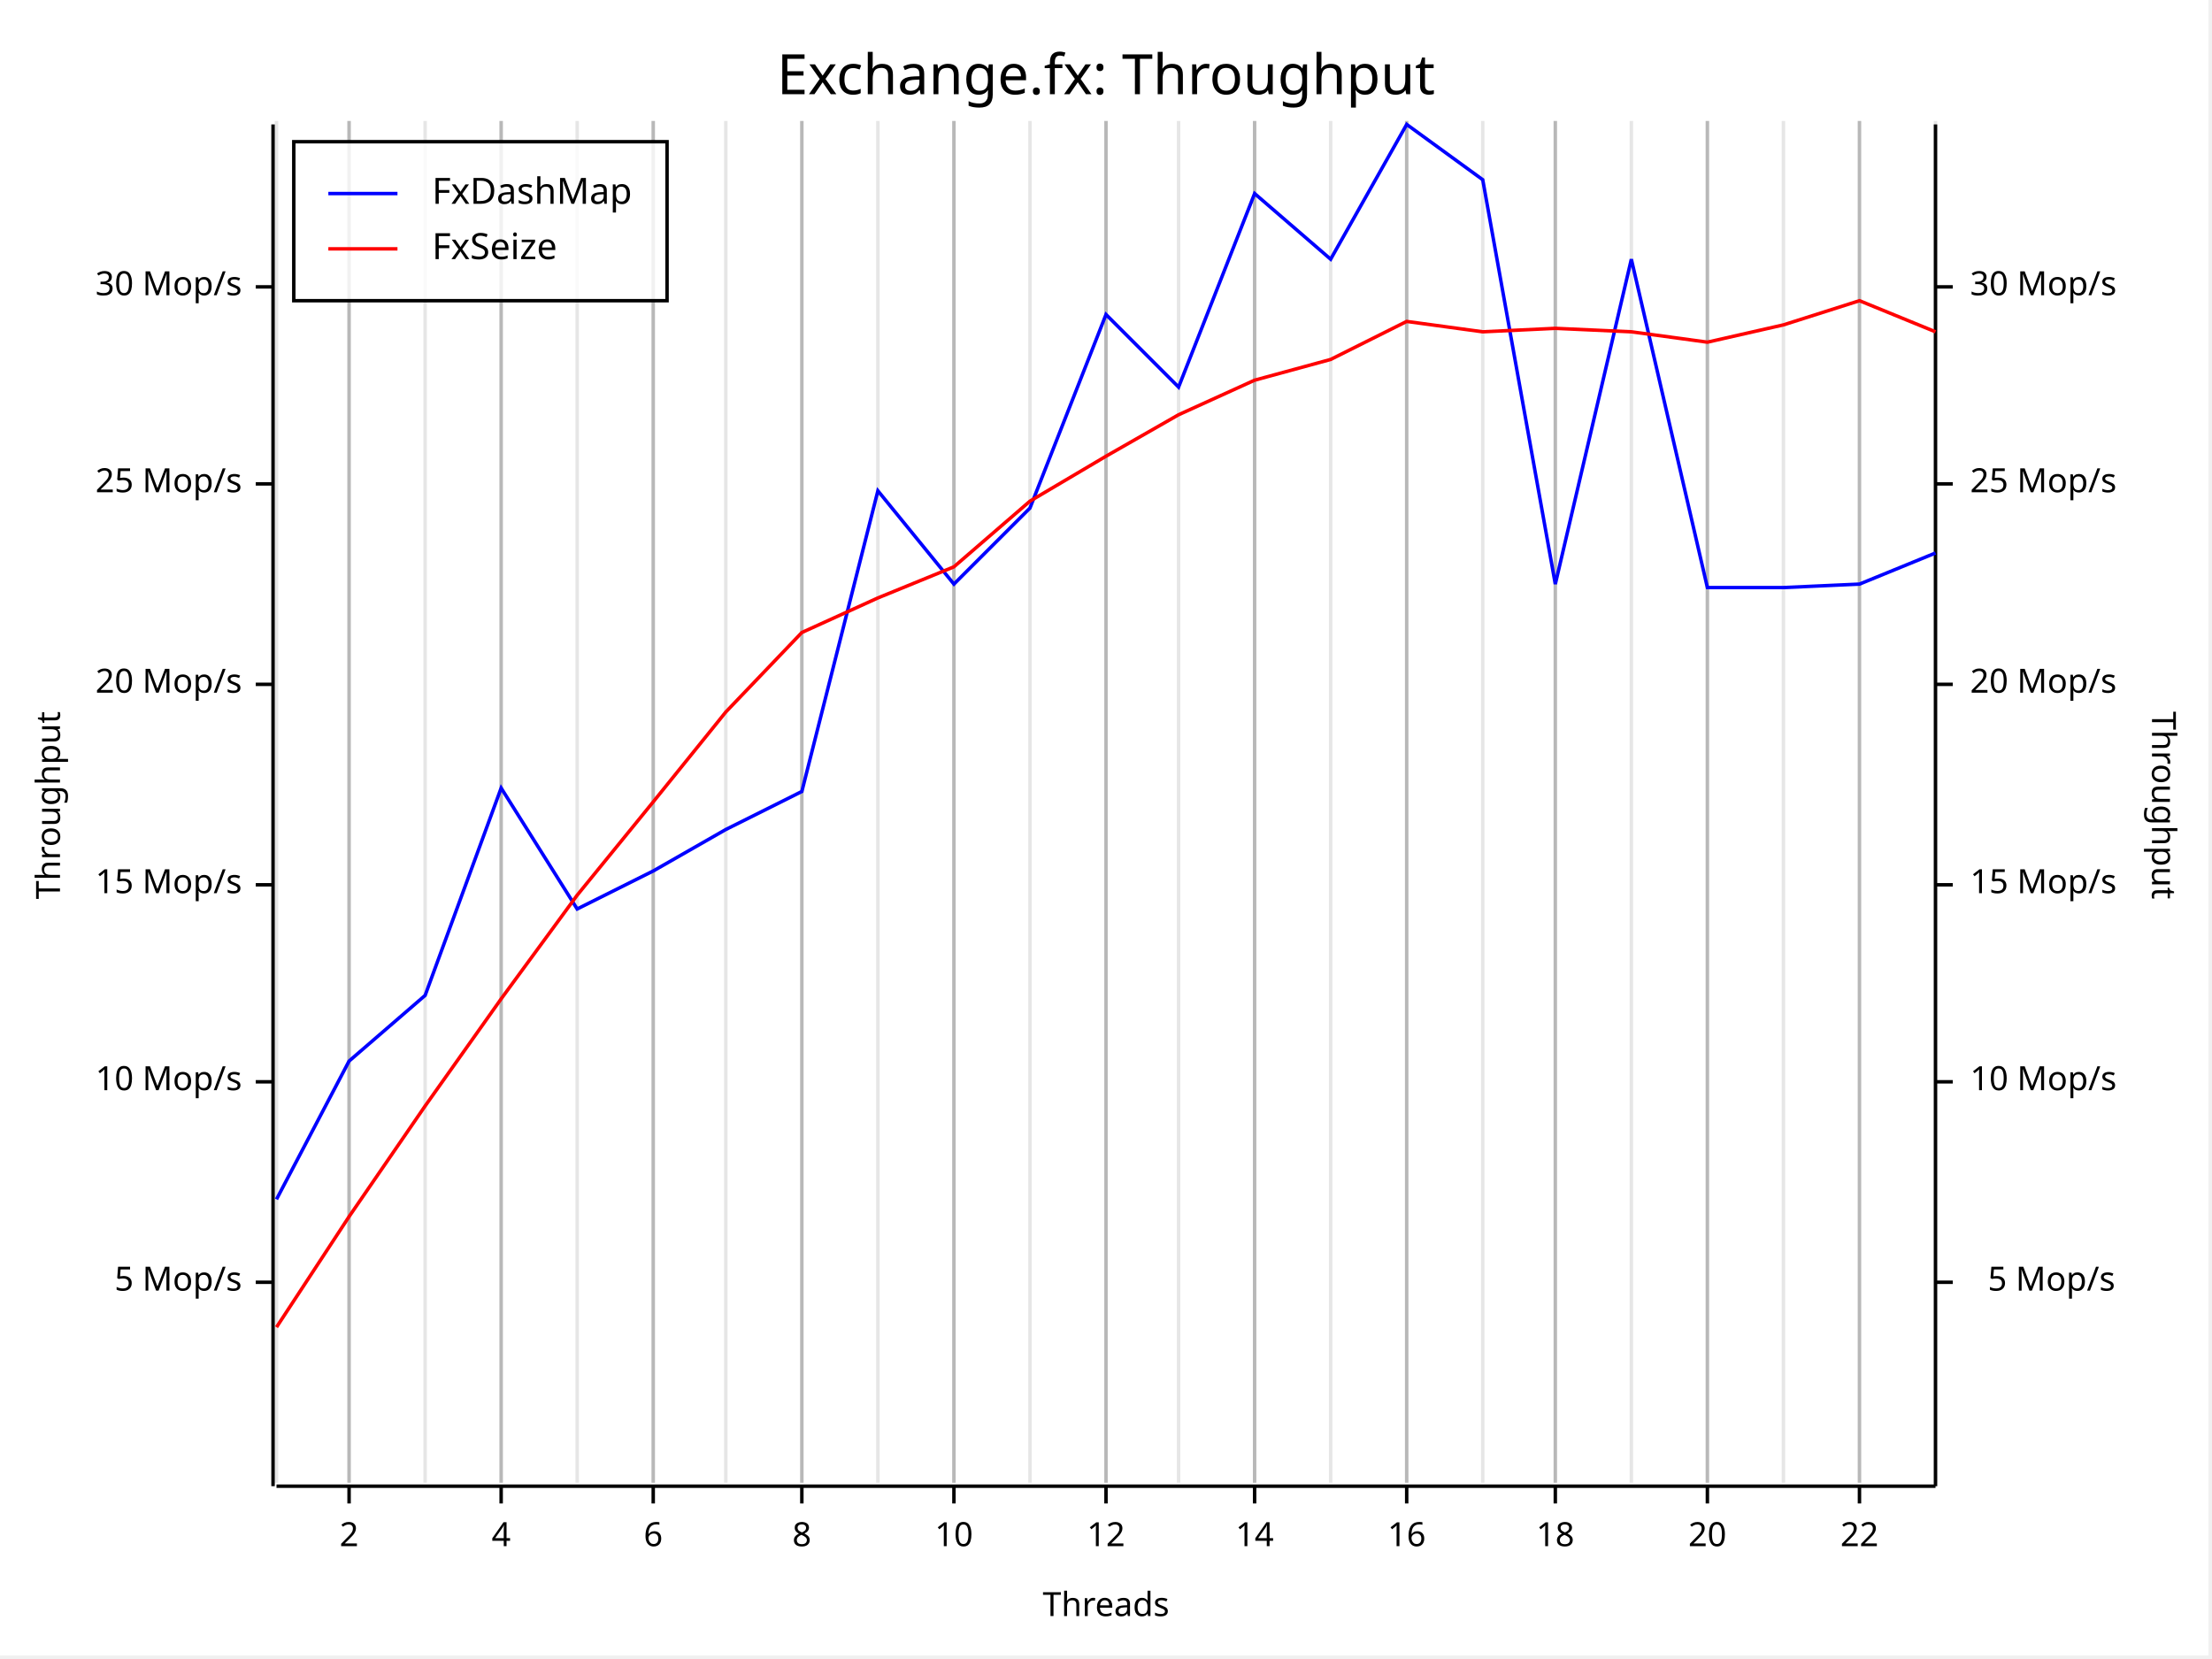
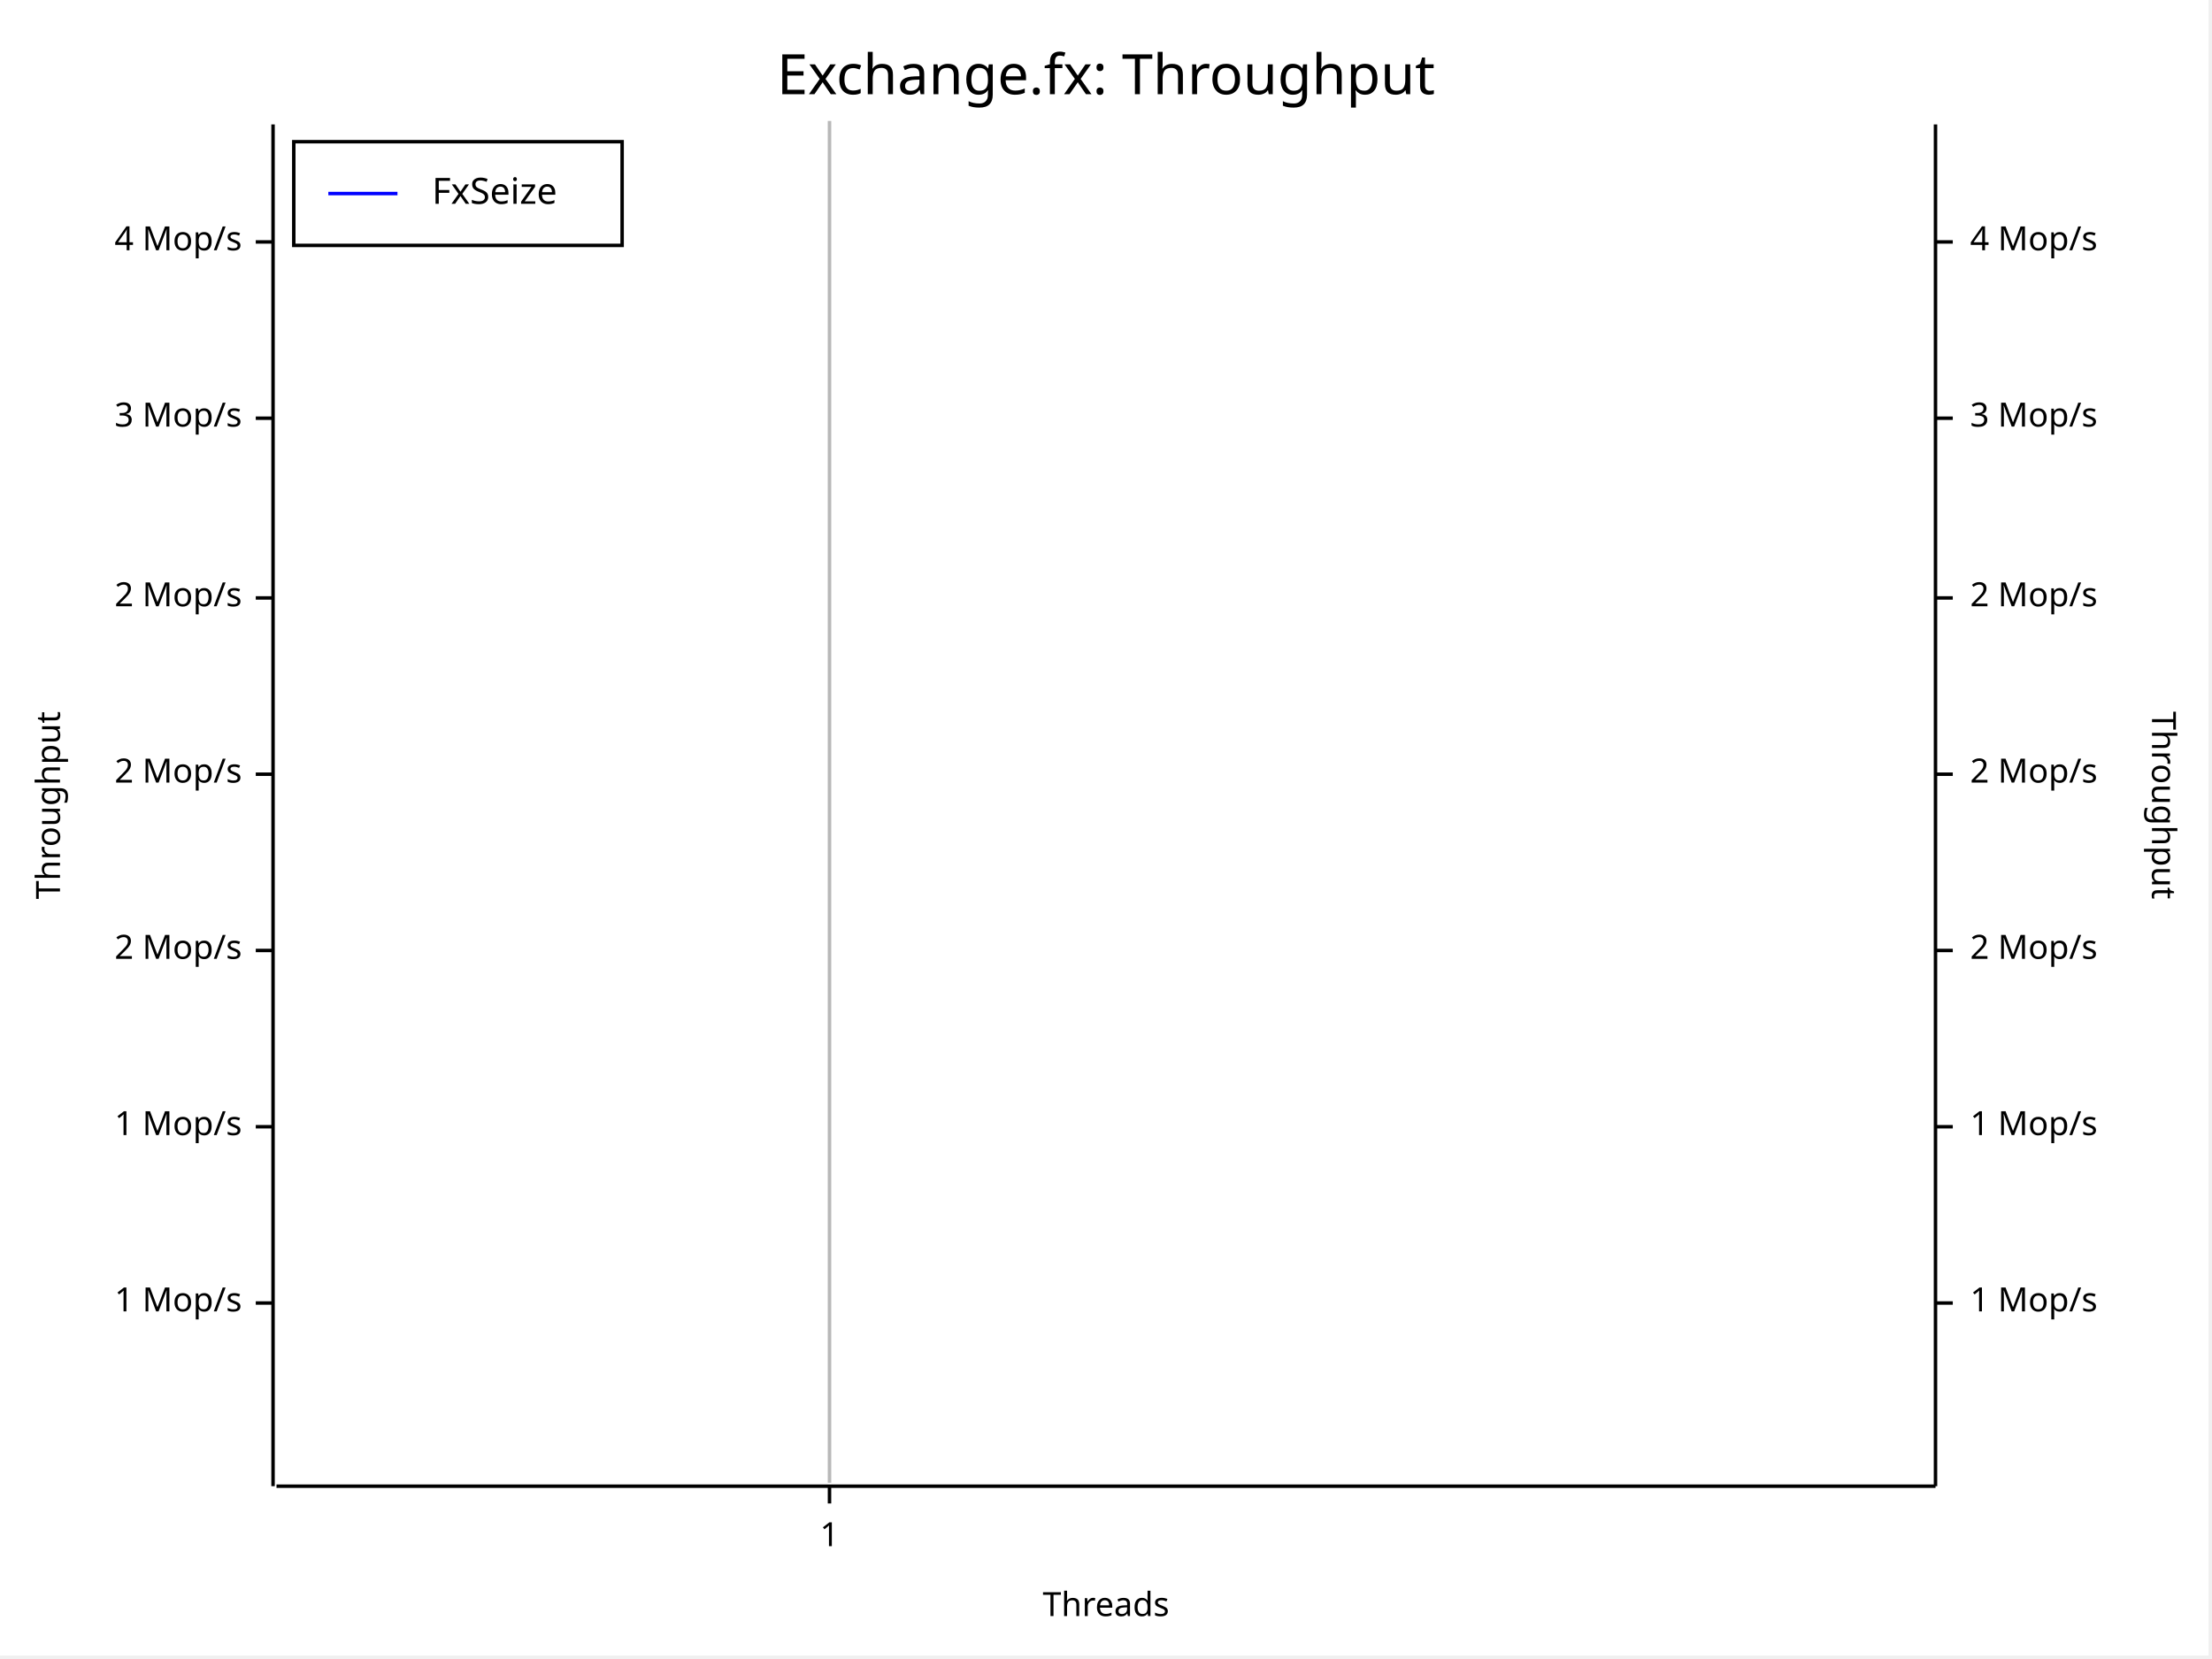
<svg xmlns="http://www.w3.org/2000/svg" width="640" height="480" viewBox="0 0 640 480">
  <rect x="0" y="0" width="639" height="479" opacity="1" fill="#FFFFFF" stroke="none" />
  <text x="320" y="15" dy="0.76em" text-anchor="middle" font-family="Fira Code" font-size="16.129" opacity="1" fill="#000000">
Exchange.fx: Throughput
</text>
-   <line opacity="0.1" stroke="#000000" stroke-width="1" x1="80" y1="429" x2="80" y2="35" />
-   <line opacity="0.1" stroke="#000000" stroke-width="1" x1="101" y1="429" x2="101" y2="35" />
-   <line opacity="0.1" stroke="#000000" stroke-width="1" x1="123" y1="429" x2="123" y2="35" />
-   <line opacity="0.1" stroke="#000000" stroke-width="1" x1="145" y1="429" x2="145" y2="35" />
-   <line opacity="0.1" stroke="#000000" stroke-width="1" x1="167" y1="429" x2="167" y2="35" />
-   <line opacity="0.1" stroke="#000000" stroke-width="1" x1="189" y1="429" x2="189" y2="35" />
-   <line opacity="0.1" stroke="#000000" stroke-width="1" x1="210" y1="429" x2="210" y2="35" />
-   <line opacity="0.1" stroke="#000000" stroke-width="1" x1="232" y1="429" x2="232" y2="35" />
-   <line opacity="0.1" stroke="#000000" stroke-width="1" x1="254" y1="429" x2="254" y2="35" />
-   <line opacity="0.1" stroke="#000000" stroke-width="1" x1="276" y1="429" x2="276" y2="35" />
-   <line opacity="0.1" stroke="#000000" stroke-width="1" x1="298" y1="429" x2="298" y2="35" />
-   <line opacity="0.1" stroke="#000000" stroke-width="1" x1="320" y1="429" x2="320" y2="35" />
-   <line opacity="0.1" stroke="#000000" stroke-width="1" x1="341" y1="429" x2="341" y2="35" />
-   <line opacity="0.1" stroke="#000000" stroke-width="1" x1="363" y1="429" x2="363" y2="35" />
-   <line opacity="0.1" stroke="#000000" stroke-width="1" x1="385" y1="429" x2="385" y2="35" />
-   <line opacity="0.1" stroke="#000000" stroke-width="1" x1="407" y1="429" x2="407" y2="35" />
-   <line opacity="0.1" stroke="#000000" stroke-width="1" x1="429" y1="429" x2="429" y2="35" />
-   <line opacity="0.1" stroke="#000000" stroke-width="1" x1="450" y1="429" x2="450" y2="35" />
-   <line opacity="0.1" stroke="#000000" stroke-width="1" x1="472" y1="429" x2="472" y2="35" />
-   <line opacity="0.1" stroke="#000000" stroke-width="1" x1="494" y1="429" x2="494" y2="35" />
-   <line opacity="0.1" stroke="#000000" stroke-width="1" x1="516" y1="429" x2="516" y2="35" />
-   <line opacity="0.1" stroke="#000000" stroke-width="1" x1="538" y1="429" x2="538" y2="35" />
-   <line opacity="0.1" stroke="#000000" stroke-width="1" x1="560" y1="429" x2="560" y2="35" />
+   <line opacity="0.1" stroke="#000000" stroke-width="1" x1="240" y1="429" x2="240" y2="35" />
  <text x="10" y="233" dy="0.76em" text-anchor="middle" font-family="sans-serif" font-size="9.677" opacity="1" fill="#000000" transform="rotate(270, 10, 233)">
Throughput
</text>
  <text x="320" y="470" dy="-0.5ex" text-anchor="middle" font-family="sans-serif" font-size="9.677" opacity="1" fill="#000000">
Threads
</text>
  <text x="630" y="233" dy="0.76em" text-anchor="middle" font-family="sans-serif" font-size="9.677" opacity="1" fill="#000000" transform="rotate(90, 630, 233)">
Throughput
</text>
-   <line opacity="0.2" stroke="#000000" stroke-width="1" x1="101" y1="429" x2="101" y2="35" />
-   <line opacity="0.2" stroke="#000000" stroke-width="1" x1="145" y1="429" x2="145" y2="35" />
-   <line opacity="0.2" stroke="#000000" stroke-width="1" x1="189" y1="429" x2="189" y2="35" />
-   <line opacity="0.2" stroke="#000000" stroke-width="1" x1="232" y1="429" x2="232" y2="35" />
-   <line opacity="0.2" stroke="#000000" stroke-width="1" x1="276" y1="429" x2="276" y2="35" />
-   <line opacity="0.2" stroke="#000000" stroke-width="1" x1="320" y1="429" x2="320" y2="35" />
-   <line opacity="0.2" stroke="#000000" stroke-width="1" x1="363" y1="429" x2="363" y2="35" />
-   <line opacity="0.2" stroke="#000000" stroke-width="1" x1="407" y1="429" x2="407" y2="35" />
-   <line opacity="0.2" stroke="#000000" stroke-width="1" x1="450" y1="429" x2="450" y2="35" />
-   <line opacity="0.2" stroke="#000000" stroke-width="1" x1="494" y1="429" x2="494" y2="35" />
-   <line opacity="0.2" stroke="#000000" stroke-width="1" x1="538" y1="429" x2="538" y2="35" />
+   <line opacity="0.2" stroke="#000000" stroke-width="1" x1="240" y1="429" x2="240" y2="35" />
  <polyline fill="none" opacity="1" stroke="#000000" stroke-width="1" points="79,36 79,430 " />
-   <text x="70" y="371" dy="0.5ex" text-anchor="end" font-family="sans-serif" font-size="9.677" opacity="1" fill="#000000">
- 5 Mop/s
+   <text x="70" y="377" dy="0.5ex" text-anchor="end" font-family="sans-serif" font-size="9.677" opacity="1" fill="#000000">
+ 1 Mop/s
</text>
-   <polyline fill="none" opacity="1" stroke="#000000" stroke-width="1" points="74,371 79,371 " />
-   <text x="70" y="313" dy="0.5ex" text-anchor="end" font-family="sans-serif" font-size="9.677" opacity="1" fill="#000000">
- 10 Mop/s
+   <polyline fill="none" opacity="1" stroke="#000000" stroke-width="1" points="74,377 79,377 " />
+   <text x="70" y="326" dy="0.5ex" text-anchor="end" font-family="sans-serif" font-size="9.677" opacity="1" fill="#000000">
+ 1 Mop/s
</text>
-   <polyline fill="none" opacity="1" stroke="#000000" stroke-width="1" points="74,313 79,313 " />
-   <text x="70" y="256" dy="0.5ex" text-anchor="end" font-family="sans-serif" font-size="9.677" opacity="1" fill="#000000">
- 15 Mop/s
+   <polyline fill="none" opacity="1" stroke="#000000" stroke-width="1" points="74,326 79,326 " />
+   <text x="70" y="275" dy="0.5ex" text-anchor="end" font-family="sans-serif" font-size="9.677" opacity="1" fill="#000000">
+ 2 Mop/s
</text>
-   <polyline fill="none" opacity="1" stroke="#000000" stroke-width="1" points="74,256 79,256 " />
-   <text x="70" y="198" dy="0.5ex" text-anchor="end" font-family="sans-serif" font-size="9.677" opacity="1" fill="#000000">
- 20 Mop/s
+   <polyline fill="none" opacity="1" stroke="#000000" stroke-width="1" points="74,275 79,275 " />
+   <text x="70" y="224" dy="0.5ex" text-anchor="end" font-family="sans-serif" font-size="9.677" opacity="1" fill="#000000">
+ 2 Mop/s
</text>
-   <polyline fill="none" opacity="1" stroke="#000000" stroke-width="1" points="74,198 79,198 " />
-   <text x="70" y="140" dy="0.5ex" text-anchor="end" font-family="sans-serif" font-size="9.677" opacity="1" fill="#000000">
- 25 Mop/s
+   <polyline fill="none" opacity="1" stroke="#000000" stroke-width="1" points="74,224 79,224 " />
+   <text x="70" y="173" dy="0.5ex" text-anchor="end" font-family="sans-serif" font-size="9.677" opacity="1" fill="#000000">
+ 2 Mop/s
</text>
-   <polyline fill="none" opacity="1" stroke="#000000" stroke-width="1" points="74,140 79,140 " />
-   <text x="70" y="83" dy="0.5ex" text-anchor="end" font-family="sans-serif" font-size="9.677" opacity="1" fill="#000000">
- 30 Mop/s
+   <polyline fill="none" opacity="1" stroke="#000000" stroke-width="1" points="74,173 79,173 " />
+   <text x="70" y="121" dy="0.5ex" text-anchor="end" font-family="sans-serif" font-size="9.677" opacity="1" fill="#000000">
+ 3 Mop/s
</text>
-   <polyline fill="none" opacity="1" stroke="#000000" stroke-width="1" points="74,83 79,83 " />
+   <polyline fill="none" opacity="1" stroke="#000000" stroke-width="1" points="74,121 79,121 " />
+   <text x="70" y="70" dy="0.5ex" text-anchor="end" font-family="sans-serif" font-size="9.677" opacity="1" fill="#000000">
+ 4 Mop/s
+ </text>
+   <polyline fill="none" opacity="1" stroke="#000000" stroke-width="1" points="74,70 79,70 " />
  <polyline fill="none" opacity="1" stroke="#000000" stroke-width="1" points="80,430 560,430 " />
-   <text x="101" y="440" dy="0.76em" text-anchor="middle" font-family="sans-serif" font-size="9.677" opacity="1" fill="#000000">
- 2
+   <text x="240" y="440" dy="0.76em" text-anchor="middle" font-family="sans-serif" font-size="9.677" opacity="1" fill="#000000">
+ 1
</text>
-   <polyline fill="none" opacity="1" stroke="#000000" stroke-width="1" points="101,430 101,435 " />
-   <text x="145" y="440" dy="0.76em" text-anchor="middle" font-family="sans-serif" font-size="9.677" opacity="1" fill="#000000">
- 4
+   <polyline fill="none" opacity="1" stroke="#000000" stroke-width="1" points="240,430 240,435 " />
+   <polyline fill="none" opacity="1" stroke="#000000" stroke-width="1" points="560,36 560,430 " />
+   <text x="570" y="377" dy="0.5ex" text-anchor="start" font-family="sans-serif" font-size="9.677" opacity="1" fill="#000000">
+ 1 Mop/s
</text>
-   <polyline fill="none" opacity="1" stroke="#000000" stroke-width="1" points="145,430 145,435 " />
-   <text x="189" y="440" dy="0.76em" text-anchor="middle" font-family="sans-serif" font-size="9.677" opacity="1" fill="#000000">
- 6
+   <polyline fill="none" opacity="1" stroke="#000000" stroke-width="1" points="560,377 565,377 " />
+   <text x="570" y="326" dy="0.5ex" text-anchor="start" font-family="sans-serif" font-size="9.677" opacity="1" fill="#000000">
+ 1 Mop/s
</text>
-   <polyline fill="none" opacity="1" stroke="#000000" stroke-width="1" points="189,430 189,435 " />
-   <text x="232" y="440" dy="0.76em" text-anchor="middle" font-family="sans-serif" font-size="9.677" opacity="1" fill="#000000">
- 8
+   <polyline fill="none" opacity="1" stroke="#000000" stroke-width="1" points="560,326 565,326 " />
+   <text x="570" y="275" dy="0.5ex" text-anchor="start" font-family="sans-serif" font-size="9.677" opacity="1" fill="#000000">
+ 2 Mop/s
</text>
-   <polyline fill="none" opacity="1" stroke="#000000" stroke-width="1" points="232,430 232,435 " />
-   <text x="276" y="440" dy="0.76em" text-anchor="middle" font-family="sans-serif" font-size="9.677" opacity="1" fill="#000000">
- 10
+   <polyline fill="none" opacity="1" stroke="#000000" stroke-width="1" points="560,275 565,275 " />
+   <text x="570" y="224" dy="0.5ex" text-anchor="start" font-family="sans-serif" font-size="9.677" opacity="1" fill="#000000">
+ 2 Mop/s
</text>
-   <polyline fill="none" opacity="1" stroke="#000000" stroke-width="1" points="276,430 276,435 " />
-   <text x="320" y="440" dy="0.76em" text-anchor="middle" font-family="sans-serif" font-size="9.677" opacity="1" fill="#000000">
- 12
+   <polyline fill="none" opacity="1" stroke="#000000" stroke-width="1" points="560,224 565,224 " />
+   <text x="570" y="173" dy="0.5ex" text-anchor="start" font-family="sans-serif" font-size="9.677" opacity="1" fill="#000000">
+ 2 Mop/s
</text>
-   <polyline fill="none" opacity="1" stroke="#000000" stroke-width="1" points="320,430 320,435 " />
-   <text x="363" y="440" dy="0.76em" text-anchor="middle" font-family="sans-serif" font-size="9.677" opacity="1" fill="#000000">
- 14
+   <polyline fill="none" opacity="1" stroke="#000000" stroke-width="1" points="560,173 565,173 " />
+   <text x="570" y="121" dy="0.5ex" text-anchor="start" font-family="sans-serif" font-size="9.677" opacity="1" fill="#000000">
+ 3 Mop/s
</text>
-   <polyline fill="none" opacity="1" stroke="#000000" stroke-width="1" points="363,430 363,435 " />
-   <text x="407" y="440" dy="0.76em" text-anchor="middle" font-family="sans-serif" font-size="9.677" opacity="1" fill="#000000">
- 16
+   <polyline fill="none" opacity="1" stroke="#000000" stroke-width="1" points="560,121 565,121 " />
+   <text x="570" y="70" dy="0.5ex" text-anchor="start" font-family="sans-serif" font-size="9.677" opacity="1" fill="#000000">
+ 4 Mop/s
</text>
-   <polyline fill="none" opacity="1" stroke="#000000" stroke-width="1" points="407,430 407,435 " />
-   <text x="450" y="440" dy="0.76em" text-anchor="middle" font-family="sans-serif" font-size="9.677" opacity="1" fill="#000000">
- 18
- </text>
-   <polyline fill="none" opacity="1" stroke="#000000" stroke-width="1" points="450,430 450,435 " />
-   <text x="494" y="440" dy="0.76em" text-anchor="middle" font-family="sans-serif" font-size="9.677" opacity="1" fill="#000000">
- 20
- </text>
-   <polyline fill="none" opacity="1" stroke="#000000" stroke-width="1" points="494,430 494,435 " />
-   <text x="538" y="440" dy="0.76em" text-anchor="middle" font-family="sans-serif" font-size="9.677" opacity="1" fill="#000000">
- 22
- </text>
-   <polyline fill="none" opacity="1" stroke="#000000" stroke-width="1" points="538,430 538,435 " />
-   <polyline fill="none" opacity="1" stroke="#000000" stroke-width="1" points="560,36 560,430 " />
-   <text x="612" y="371" dy="0.5ex" text-anchor="end" font-family="sans-serif" font-size="9.677" opacity="1" fill="#000000">
- 5 Mop/s
- </text>
-   <polyline fill="none" opacity="1" stroke="#000000" stroke-width="1" points="560,371 565,371 " />
-   <text x="570" y="313" dy="0.5ex" text-anchor="start" font-family="sans-serif" font-size="9.677" opacity="1" fill="#000000">
- 10 Mop/s
- </text>
-   <polyline fill="none" opacity="1" stroke="#000000" stroke-width="1" points="560,313 565,313 " />
-   <text x="570" y="256" dy="0.5ex" text-anchor="start" font-family="sans-serif" font-size="9.677" opacity="1" fill="#000000">
- 15 Mop/s
- </text>
-   <polyline fill="none" opacity="1" stroke="#000000" stroke-width="1" points="560,256 565,256 " />
-   <text x="570" y="198" dy="0.5ex" text-anchor="start" font-family="sans-serif" font-size="9.677" opacity="1" fill="#000000">
- 20 Mop/s
- </text>
-   <polyline fill="none" opacity="1" stroke="#000000" stroke-width="1" points="560,198 565,198 " />
-   <text x="570" y="140" dy="0.5ex" text-anchor="start" font-family="sans-serif" font-size="9.677" opacity="1" fill="#000000">
- 25 Mop/s
- </text>
-   <polyline fill="none" opacity="1" stroke="#000000" stroke-width="1" points="560,140 565,140 " />
-   <text x="570" y="83" dy="0.5ex" text-anchor="start" font-family="sans-serif" font-size="9.677" opacity="1" fill="#000000">
- 30 Mop/s
- </text>
-   <polyline fill="none" opacity="1" stroke="#000000" stroke-width="1" points="560,83 565,83 " />
-   <polyline fill="none" opacity="1" stroke="#0000FF" stroke-width="1" points="80,347 101,307 123,288 145,228 167,263 189,252 210,240 232,229 254,142 276,169 298,147 320,91 341,112 363,56 385,75 407,36 429,52 450,169 472,75 494,170 516,170 538,169 560,160 " />
-   <polyline fill="none" opacity="1" stroke="#FF0000" stroke-width="1" points="80,384 101,352 123,320 145,289 167,259 189,232 210,206 232,183 254,173 276,164 298,145 320,132 341,120 363,110 385,104 407,93 429,96 450,95 472,96 494,99 516,94 538,87 560,96 " />
-   <rect x="85" y="41" width="108" height="46" opacity="0.8" fill="#FFFFFF" stroke="none" />
-   <rect x="85" y="41" width="108" height="46" opacity="1" fill="none" stroke="#000000" />
+   <polyline fill="none" opacity="1" stroke="#000000" stroke-width="1" points="560,70 565,70 " />
+   <polyline fill="none" opacity="1" stroke="#0000FF" stroke-width="1" points="240,36 " />
+   <rect x="85" y="41" width="95" height="30" opacity="0.8" fill="#FFFFFF" stroke="none" />
+   <rect x="85" y="41" width="95" height="30" opacity="1" fill="none" stroke="#000000" />
  <text x="125" y="51" dy="0.76em" text-anchor="start" font-family="Fira Code" font-size="10.484" opacity="1" fill="#000000">
- FxDashMap
- </text>
-   <text x="125" y="67" dy="0.76em" text-anchor="start" font-family="Fira Code" font-size="10.484" opacity="1" fill="#000000">
FxSeize
</text>
  <polyline fill="none" opacity="1" stroke="#0000FF" stroke-width="1" points="95,56 115,56 " />
-   <polyline fill="none" opacity="1" stroke="#FF0000" stroke-width="1" points="95,72 115,72 " />
</svg>
